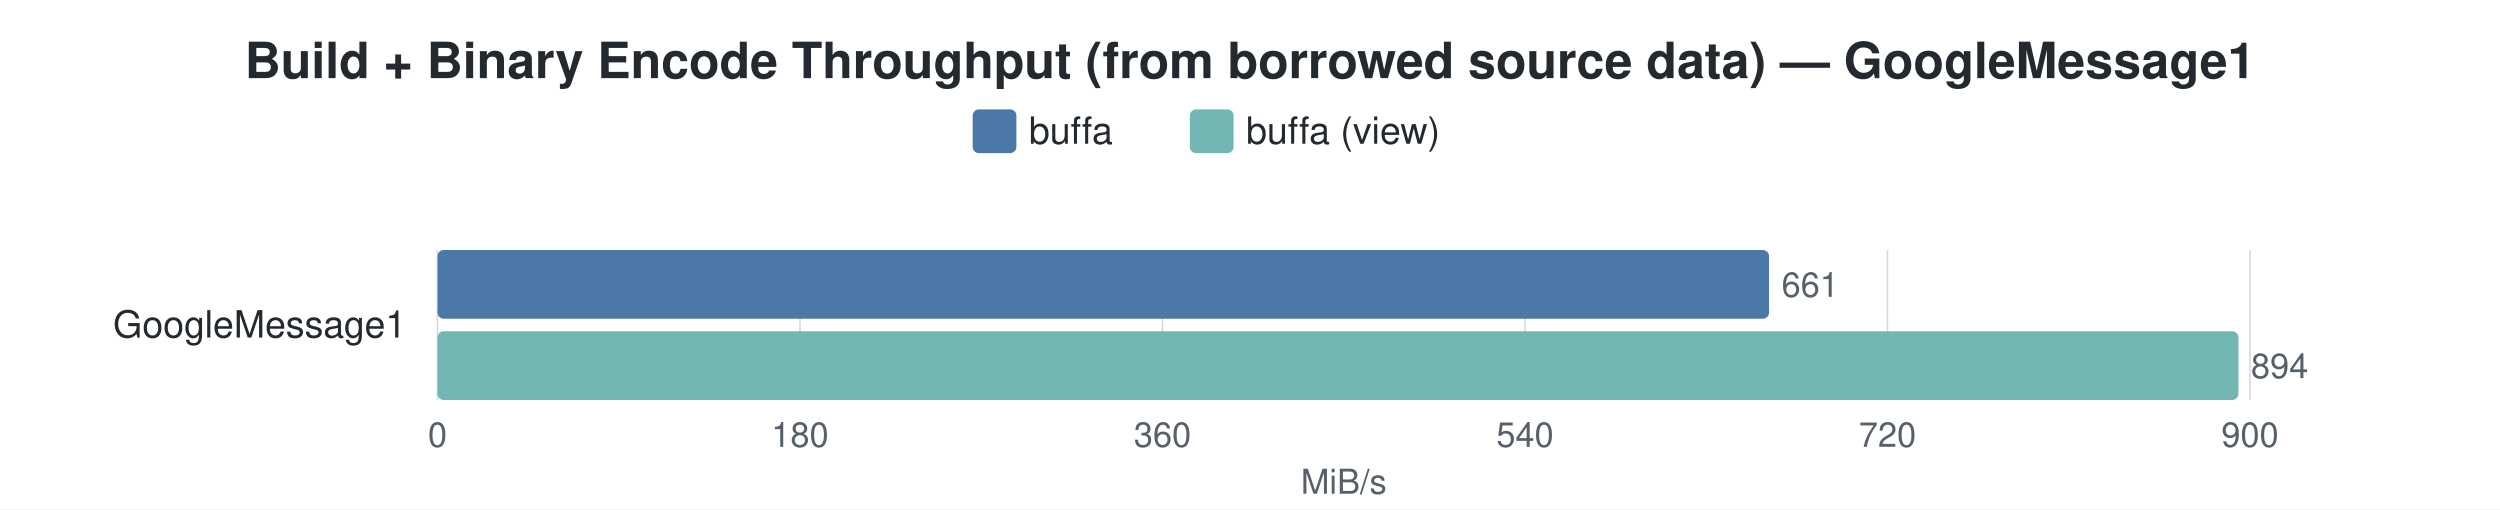
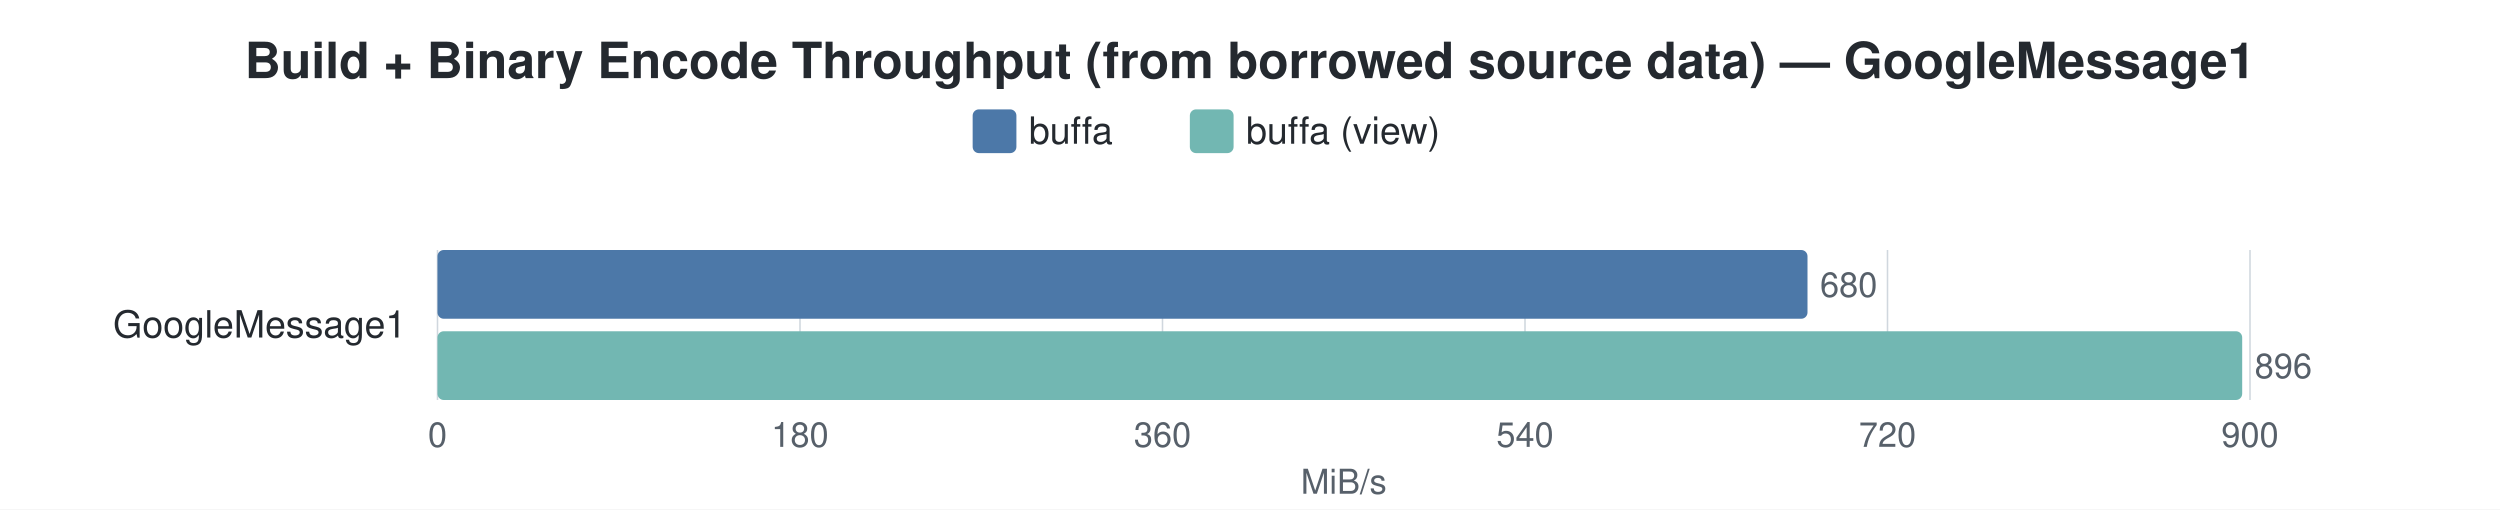
<svg xmlns="http://www.w3.org/2000/svg" width="800" height="163" viewBox="0 0 800 163">
  <style>
    text { font-family: -apple-system, BlinkMacSystemFont, "Segoe UI", Helvetica, Arial, sans-serif; }
    .title { font-size: 16px; font-weight: 600; fill: #24292f; }
    .label { font-size: 12px; fill: #24292f; }
    .value { font-size: 11px; fill: #57606a; }
    .axis-label { font-size: 11px; fill: #57606a; }
    .legend-text { font-size: 12px; fill: #24292f; }
    .grid { stroke: #d0d7de; stroke-width: 0.5; }
  </style>
  <rect width="100%" height="100%" fill="white" />
  <text x="400.0" y="25" text-anchor="middle" class="title">Build + Binary Encode Throughput (from borrowed source data) — GoogleMessage1</text>
  <rect x="311.25" y="35" width="14" height="14" rx="2" fill="#4C78A8" />
  <text x="329.25" y="46" class="legend-text">buffa</text>
  <rect x="380.75" y="35" width="14" height="14" rx="2" fill="#72B7B2" />
  <text x="398.75" y="46" class="legend-text">buffa (view)</text>
  <line x1="140.0" y1="80" x2="140.0" y2="128" class="grid" />
  <text x="140.0" y="143" text-anchor="middle" class="axis-label">0</text>
  <line x1="256.0" y1="80" x2="256.0" y2="128" class="grid" />
  <text x="256.0" y="143" text-anchor="middle" class="axis-label">180</text>
  <line x1="372.0" y1="80" x2="372.0" y2="128" class="grid" />
  <text x="372.0" y="143" text-anchor="middle" class="axis-label">360</text>
  <line x1="488.0" y1="80" x2="488.0" y2="128" class="grid" />
  <text x="488.0" y="143" text-anchor="middle" class="axis-label">540</text>
  <line x1="604.0" y1="80" x2="604.0" y2="128" class="grid" />
  <text x="604.0" y="143" text-anchor="middle" class="axis-label">720</text>
  <line x1="720.0" y1="80" x2="720.0" y2="128" class="grid" />
  <text x="720.0" y="143" text-anchor="middle" class="axis-label">900</text>
  <text x="430.0" y="158" text-anchor="middle" class="axis-label">MiB/s</text>
  <text x="130" y="108.0" text-anchor="end" class="label">GoogleMessage1</text>
-   <rect x="140" y="80.0" width="426.1" height="22" rx="2" fill="#4C78A8" />
-   <text x="570.1" y="95.0" class="value">661</text>
-   <rect x="140" y="106.0" width="576.3" height="22" rx="2" fill="#72B7B2" />
-   <text x="720.3" y="121.0" class="value">894</text>
+   <rect x="140" y="80.0" width="438.4" height="22" rx="2" fill="#4C78A8" />
+   <text x="582.4" y="95.0" class="value">680</text>
+   <rect x="140" y="106.0" width="577.5" height="22" rx="2" fill="#72B7B2" />
+   <text x="721.5" y="121.0" class="value">896</text>
</svg>
